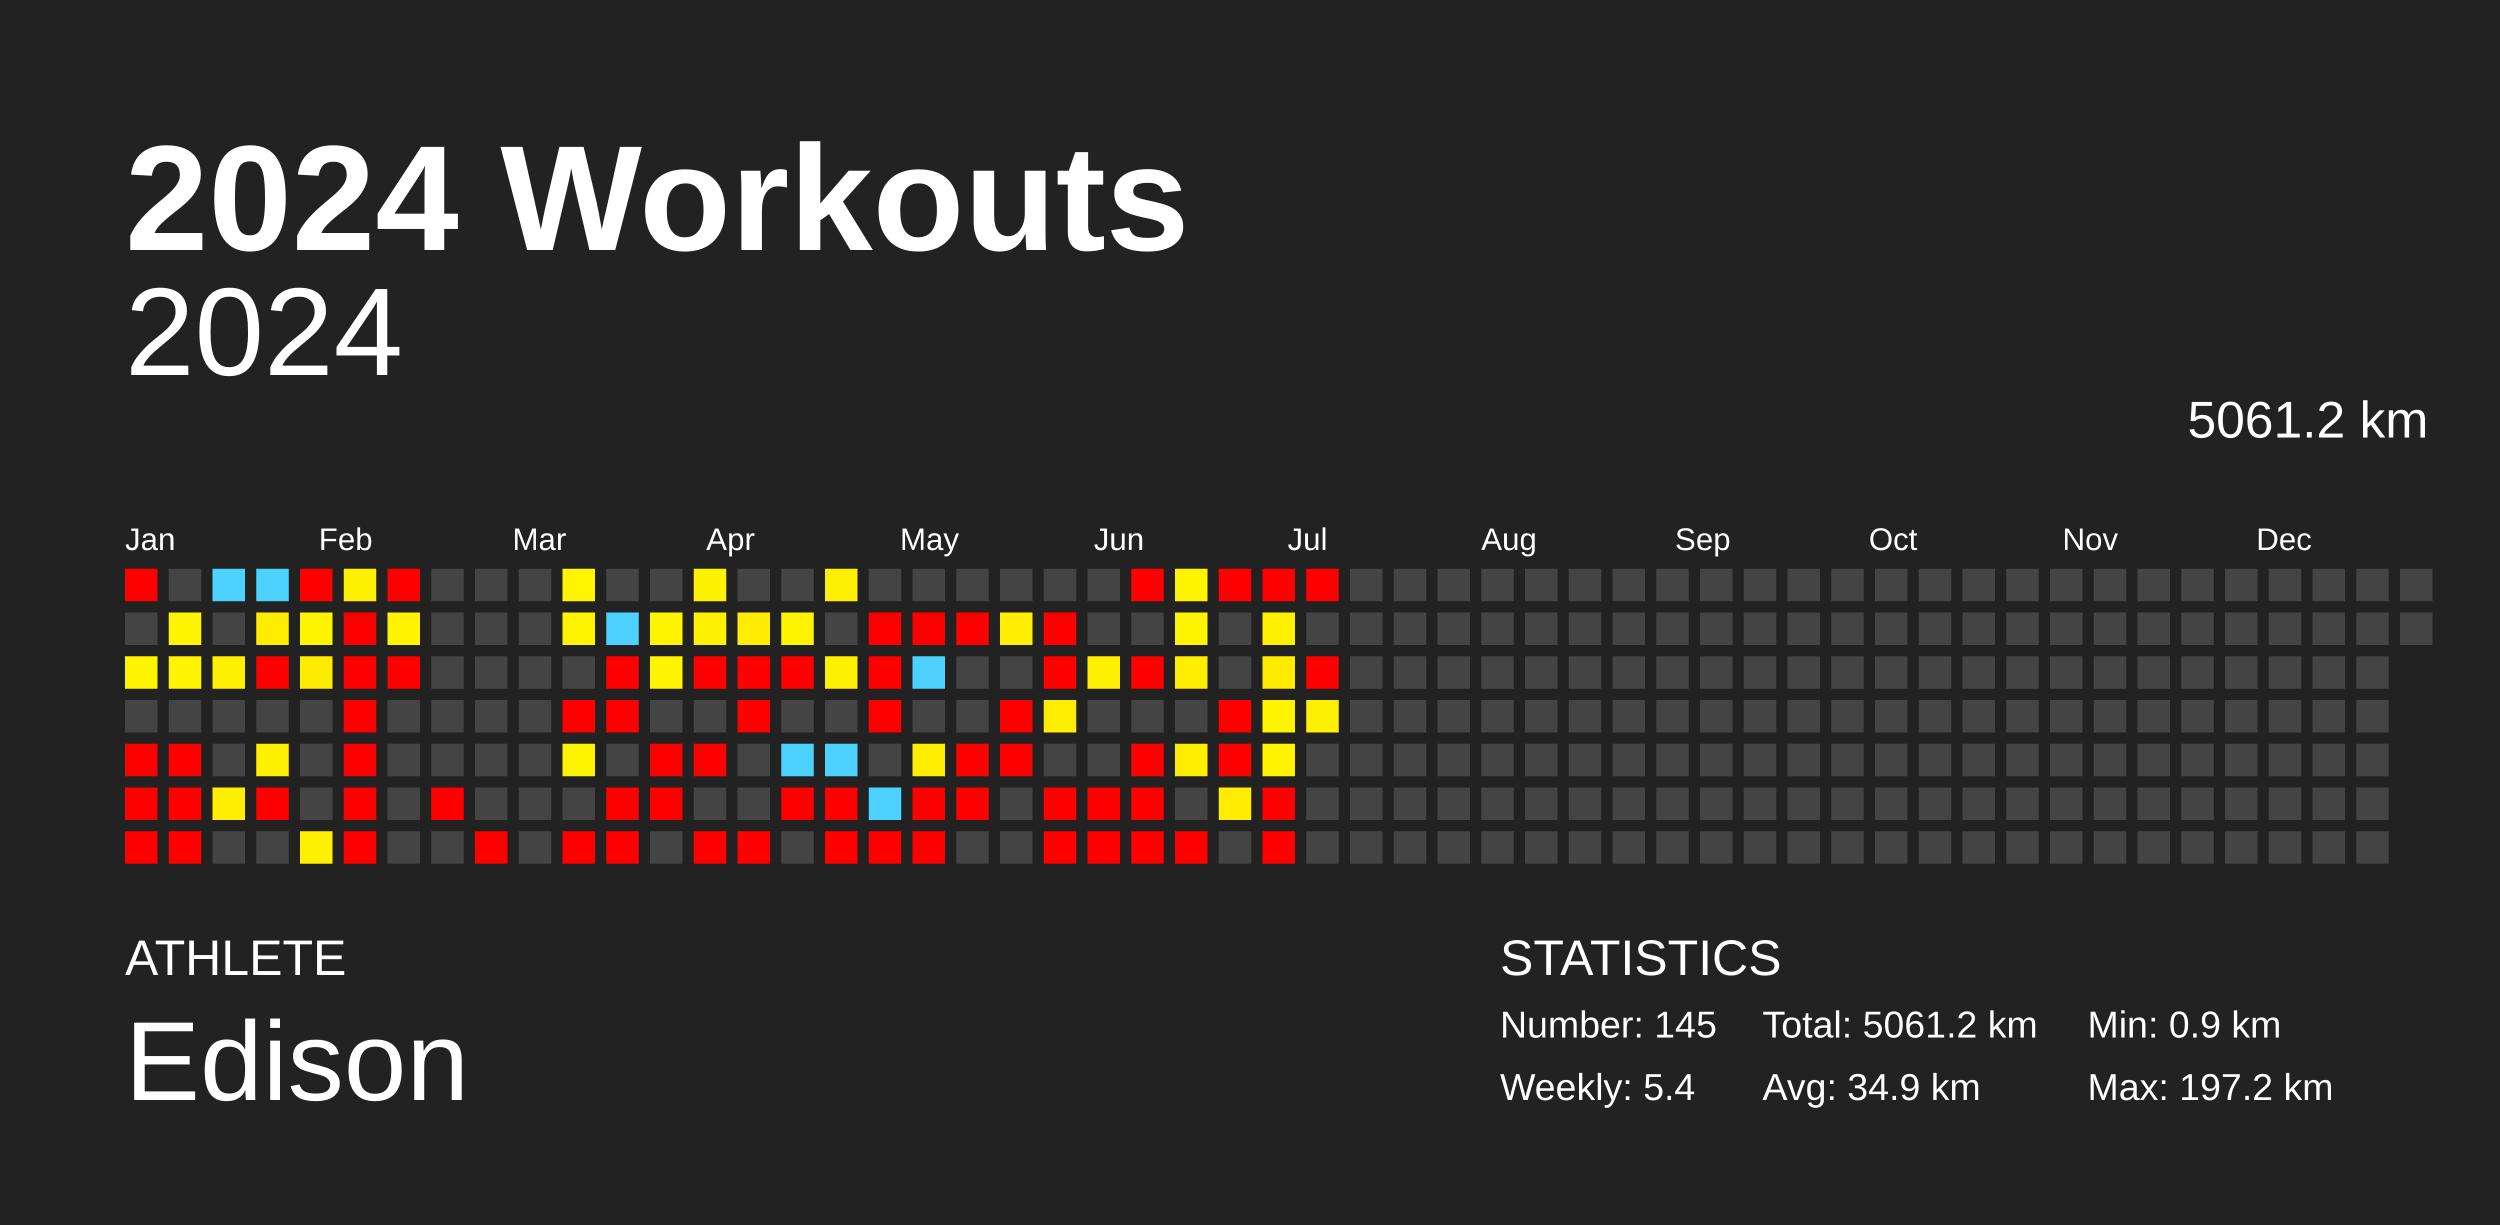
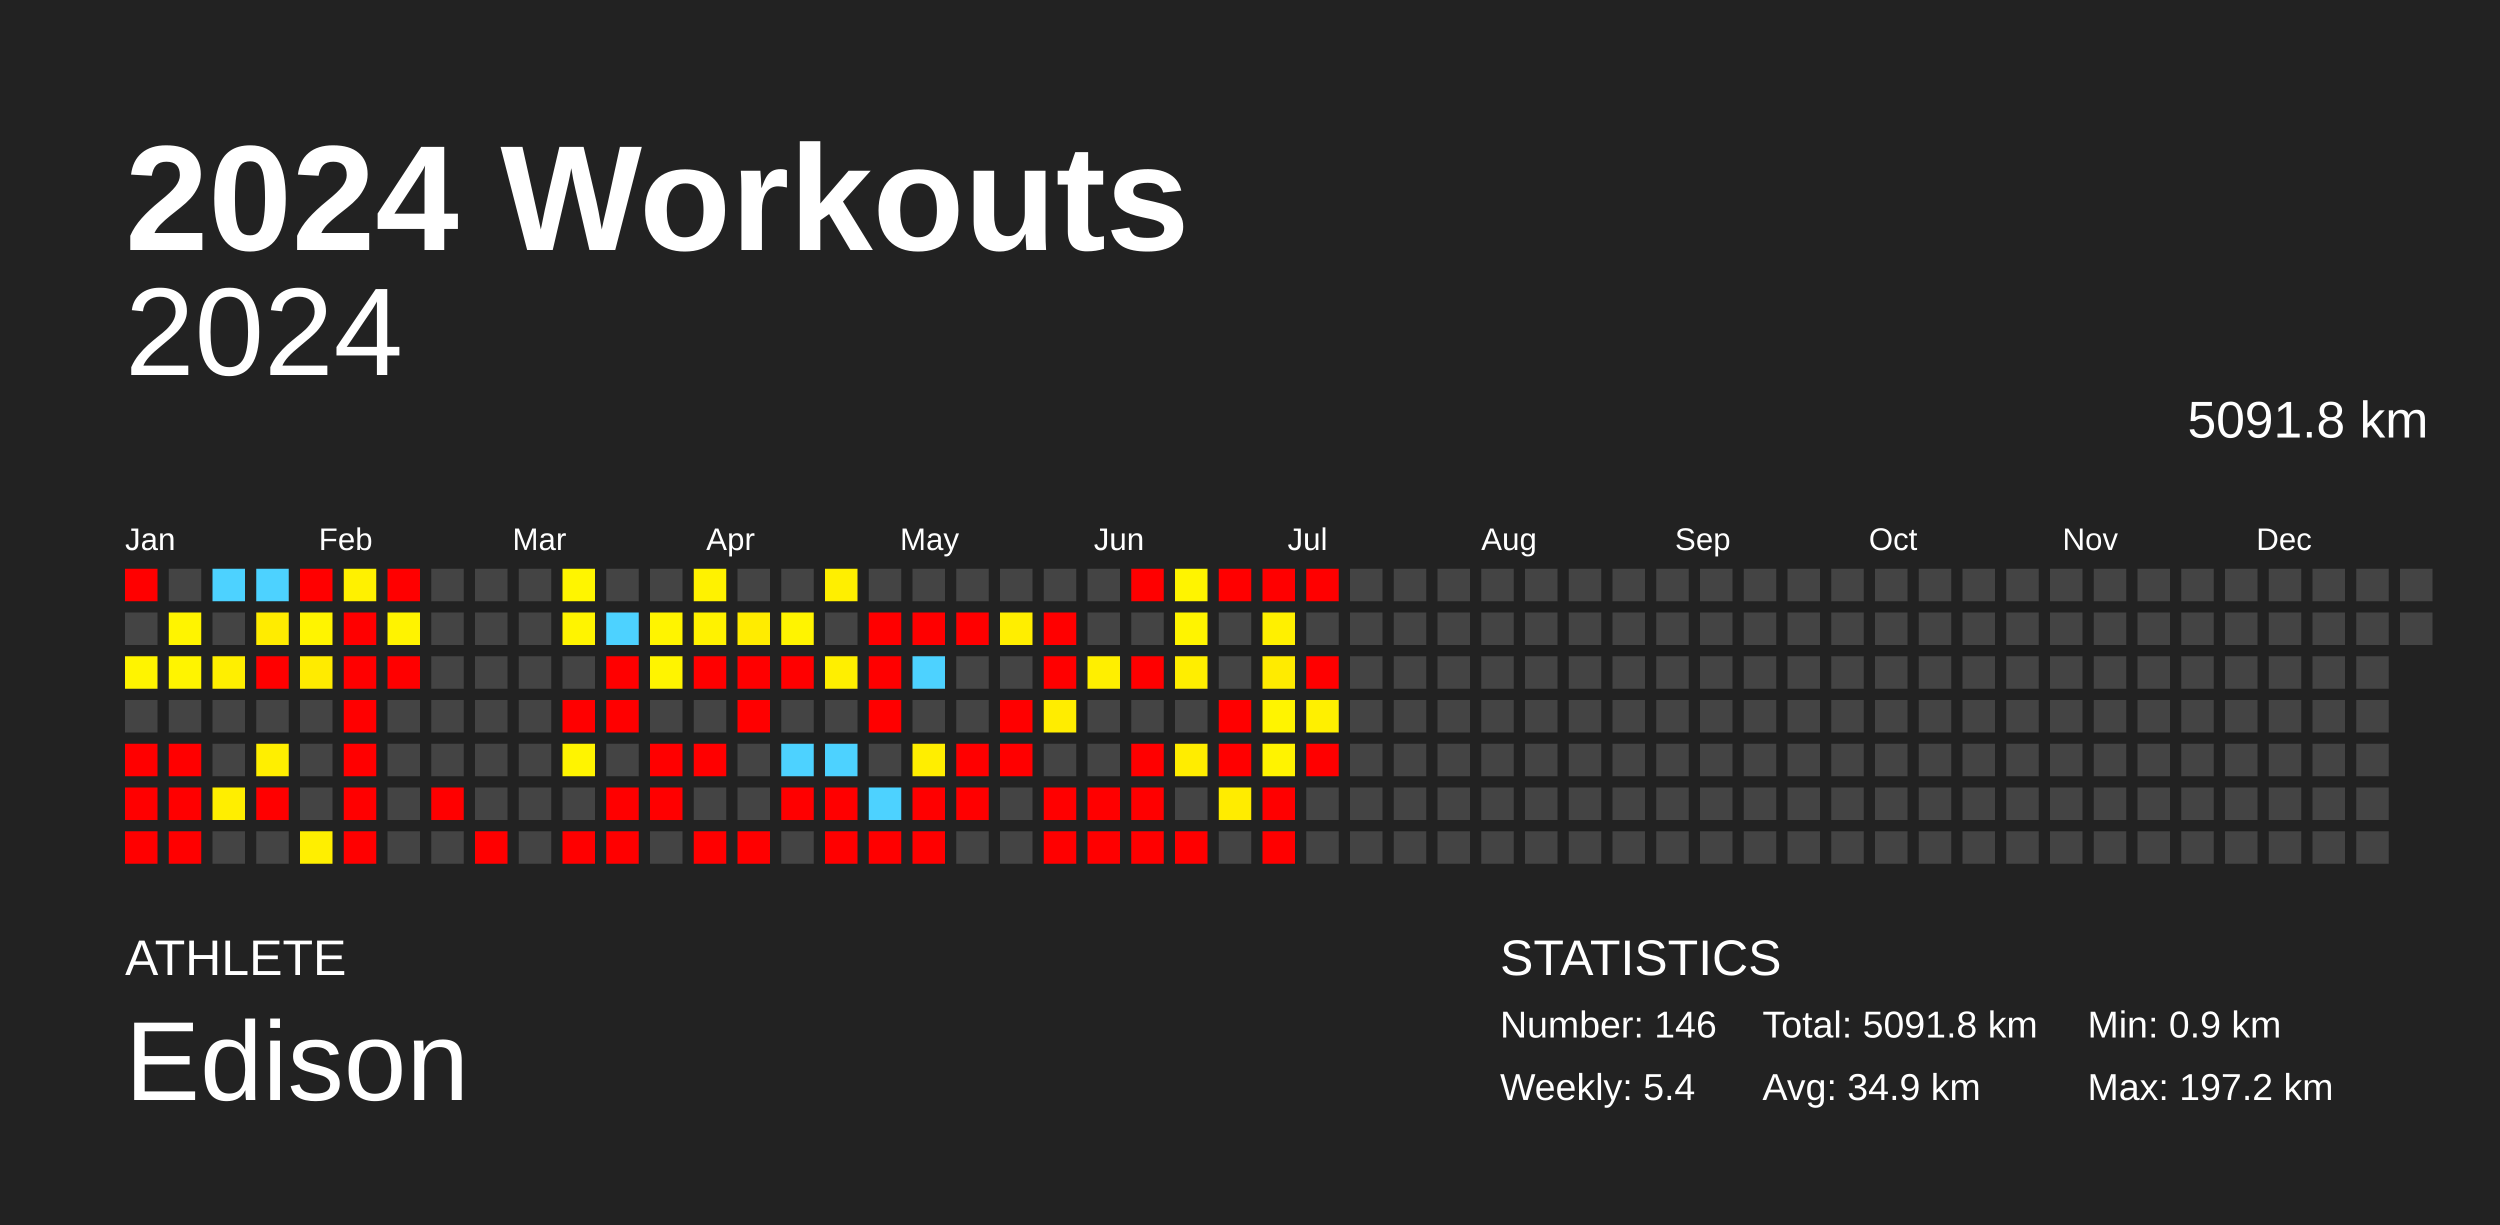
<svg xmlns="http://www.w3.org/2000/svg" baseProfile="full" height="98mm" version="1.1" viewBox="0,0,200,98" width="200mm">
  <defs />
  <rect fill="#222222" height="98" width="200" x="0" y="0" />
  <text fill="#FFFFFF" style="font-size:12px; font-family:Arial; font-weight:bold;" x="10" y="20">2024 Workouts</text>
  <text fill="#FFFFFF" style="font-size:4px; font-family:Arial" x="10" y="78">ATHLETE</text>
  <text fill="#FFFFFF" style="font-size:9px; font-family:Arial" x="10" y="88">Edison</text>
  <text fill="#FFFFFF" style="font-size:4px; font-family:Arial" x="120" y="78">STATISTICS</text>
-   <text fill="#FFFFFF" style="font-size:3px; font-family:Arial" x="120" y="83">Number: 145</text>
+   <text fill="#FFFFFF" style="font-size:3px; font-family:Arial" x="120" y="83">Number: 146</text>
  <text fill="#FFFFFF" style="font-size:3px; font-family:Arial" x="120" y="88">Weekly: 5.4</text>
-   <text fill="#FFFFFF" style="font-size:3px; font-family:Arial" x="141" y="83">Total: 5061.2 km</text>
+   <text fill="#FFFFFF" style="font-size:3px; font-family:Arial" x="141" y="83">Total: 5091.8 km</text>
  <text fill="#FFFFFF" style="font-size:3px; font-family:Arial" x="141" y="88">Avg: 34.9 km</text>
  <text fill="#FFFFFF" style="font-size:3px; font-family:Arial" x="167" y="83">Min: 0.9 km</text>
  <text fill="#FFFFFF" style="font-size:3px; font-family:Arial" x="167" y="88">Max: 197.2 km</text>
  <text alignment-baseline="hanging" fill="#FFFFFF" style="font-size:10.0px; font-family:Arial;" x="10" y="30">2024</text>
-   <text alignment-baseline="hanging" fill="#FFFFFF" style="font-size:4.125px; font-family:Arial;" x="175" y="35">5061.2 km</text>
+   <text alignment-baseline="hanging" fill="#FFFFFF" style="font-size:4.125px; font-family:Arial;" x="175" y="35">5091.8 km</text>
  <text fill="#FFFFFF" style="font-size:2.5px; font-family:Arial" x="10.0" y="44">Jan</text>
  <text fill="#FFFFFF" style="font-size:2.5px; font-family:Arial" x="25.5" y="44">Feb</text>
  <text fill="#FFFFFF" style="font-size:2.5px; font-family:Arial" x="41.0" y="44">Mar</text>
  <text fill="#FFFFFF" style="font-size:2.5px; font-family:Arial" x="56.5" y="44">Apr</text>
  <text fill="#FFFFFF" style="font-size:2.5px; font-family:Arial" x="72.0" y="44">May</text>
  <text fill="#FFFFFF" style="font-size:2.5px; font-family:Arial" x="87.5" y="44">Jun</text>
  <text fill="#FFFFFF" style="font-size:2.5px; font-family:Arial" x="103.0" y="44">Jul</text>
  <text fill="#FFFFFF" style="font-size:2.5px; font-family:Arial" x="118.5" y="44">Aug</text>
  <text fill="#FFFFFF" style="font-size:2.5px; font-family:Arial" x="134.0" y="44">Sep</text>
  <text fill="#FFFFFF" style="font-size:2.5px; font-family:Arial" x="149.5" y="44">Oct</text>
  <text fill="#FFFFFF" style="font-size:2.5px; font-family:Arial" x="165.0" y="44">Nov</text>
  <text fill="#FFFFFF" style="font-size:2.5px; font-family:Arial" x="180.5" y="44">Dec</text>
  <rect fill="red" height="2.6" width="2.6" x="10.0" y="45.5" />
  <rect fill="#444444" height="2.6" width="2.6" x="10.0" y="49.0" />
  <rect fill="#fff400" height="2.6" width="2.6" x="10.0" y="52.5" />
  <rect fill="#444444" height="2.6" width="2.6" x="10.0" y="56.0" />
  <rect fill="red" height="2.6" width="2.6" x="10.0" y="59.5" />
  <rect fill="red" height="2.6" width="2.6" x="10.0" y="63.0" />
  <rect fill="red" height="2.6" width="2.6" x="10.0" y="66.5" />
  <rect fill="#444444" height="2.6" width="2.6" x="13.5" y="45.5" />
  <rect fill="#fff400" height="2.6" width="2.6" x="13.5" y="49.0" />
  <rect fill="#fff400" height="2.6" width="2.6" x="13.5" y="52.5" />
  <rect fill="#444444" height="2.6" width="2.6" x="13.5" y="56.0" />
  <rect fill="red" height="2.6" width="2.6" x="13.5" y="59.5" />
  <rect fill="red" height="2.6" width="2.6" x="13.5" y="63.0" />
  <rect fill="red" height="2.6" width="2.6" x="13.5" y="66.5" />
  <rect fill="#4dd2ff" height="2.6" width="2.6" x="17.0" y="45.5" />
  <rect fill="#444444" height="2.6" width="2.6" x="17.0" y="49.0" />
  <rect fill="#ffef00" height="2.6" width="2.6" x="17.0" y="52.5" />
  <rect fill="#444444" height="2.6" width="2.6" x="17.0" y="56.0" />
  <rect fill="#444444" height="2.6" width="2.6" x="17.0" y="59.5" />
  <rect fill="#ffee00" height="2.6" width="2.6" x="17.0" y="63.0" />
  <rect fill="#444444" height="2.6" width="2.6" x="17.0" y="66.5" />
  <rect fill="#4dd2ff" height="2.6" width="2.6" x="20.5" y="45.5" />
  <rect fill="#ffec00" height="2.6" width="2.6" x="20.5" y="49.0" />
  <rect fill="red" height="2.6" width="2.6" x="20.5" y="52.5" />
  <rect fill="#444444" height="2.6" width="2.6" x="20.5" y="56.0" />
  <rect fill="#ffef00" height="2.6" width="2.6" x="20.5" y="59.5" />
  <rect fill="red" height="2.6" width="2.6" x="20.5" y="63.0" />
  <rect fill="#444444" height="2.6" width="2.6" x="20.5" y="66.5" />
  <rect fill="red" height="2.6" width="2.6" x="24.0" y="45.5" />
  <rect fill="#fff400" height="2.6" width="2.6" x="24.0" y="49.0" />
  <rect fill="#ffeb00" height="2.6" width="2.6" x="24.0" y="52.5" />
  <rect fill="#444444" height="2.6" width="2.6" x="24.0" y="56.0" />
  <rect fill="#444444" height="2.6" width="2.6" x="24.0" y="59.5" />
  <rect fill="#444444" height="2.6" width="2.6" x="24.0" y="63.0" />
  <rect fill="#ffef00" height="2.6" width="2.6" x="24.0" y="66.5" />
  <rect fill="#fff100" height="2.6" width="2.6" x="27.5" y="45.5" />
  <rect fill="red" height="2.6" width="2.6" x="27.5" y="49.0" />
  <rect fill="red" height="2.6" width="2.6" x="27.5" y="52.5" />
  <rect fill="red" height="2.6" width="2.6" x="27.5" y="56.0" />
  <rect fill="red" height="2.6" width="2.6" x="27.5" y="59.5" />
  <rect fill="red" height="2.6" width="2.6" x="27.5" y="63.0" />
  <rect fill="red" height="2.6" width="2.6" x="27.5" y="66.5" />
  <rect fill="red" height="2.6" width="2.6" x="31.0" y="45.5" />
  <rect fill="#fff300" height="2.6" width="2.6" x="31.0" y="49.0" />
  <rect fill="red" height="2.6" width="2.6" x="31.0" y="52.5" />
  <rect fill="#444444" height="2.6" width="2.6" x="31.0" y="56.0" />
  <rect fill="#444444" height="2.6" width="2.6" x="31.0" y="59.5" />
  <rect fill="#444444" height="2.6" width="2.6" x="31.0" y="63.0" />
  <rect fill="#444444" height="2.6" width="2.6" x="31.0" y="66.5" />
  <rect fill="#444444" height="2.6" width="2.6" x="34.5" y="45.5" />
  <rect fill="#444444" height="2.6" width="2.6" x="34.5" y="49.0" />
  <rect fill="#444444" height="2.6" width="2.6" x="34.5" y="52.5" />
  <rect fill="#444444" height="2.6" width="2.6" x="34.5" y="56.0" />
  <rect fill="#444444" height="2.6" width="2.6" x="34.5" y="59.5" />
  <rect fill="red" height="2.6" width="2.6" x="34.5" y="63.0" />
  <rect fill="#444444" height="2.6" width="2.6" x="34.5" y="66.5" />
  <rect fill="#444444" height="2.6" width="2.6" x="38.0" y="45.5" />
  <rect fill="#444444" height="2.6" width="2.6" x="38.0" y="49.0" />
  <rect fill="#444444" height="2.6" width="2.6" x="38.0" y="52.5" />
  <rect fill="#444444" height="2.6" width="2.6" x="38.0" y="56.0" />
  <rect fill="#444444" height="2.6" width="2.6" x="38.0" y="59.5" />
  <rect fill="#444444" height="2.6" width="2.6" x="38.0" y="63.0" />
  <rect fill="red" height="2.6" width="2.6" x="38.0" y="66.5" />
  <rect fill="#444444" height="2.6" width="2.6" x="41.5" y="45.5" />
  <rect fill="#444444" height="2.6" width="2.6" x="41.5" y="49.0" />
  <rect fill="#444444" height="2.6" width="2.6" x="41.5" y="52.5" />
  <rect fill="#444444" height="2.6" width="2.6" x="41.5" y="56.0" />
  <rect fill="#444444" height="2.6" width="2.6" x="41.5" y="59.5" />
  <rect fill="#444444" height="2.6" width="2.6" x="41.5" y="63.0" />
  <rect fill="#444444" height="2.6" width="2.6" x="41.5" y="66.5" />
  <rect fill="#fff500" height="2.6" width="2.6" x="45.0" y="45.5" />
  <rect fill="#fff400" height="2.6" width="2.6" x="45.0" y="49.0" />
  <rect fill="#444444" height="2.6" width="2.6" x="45.0" y="52.5" />
  <rect fill="red" height="2.6" width="2.6" x="45.0" y="56.0" />
  <rect fill="#fff400" height="2.6" width="2.6" x="45.0" y="59.5" />
  <rect fill="#444444" height="2.6" width="2.6" x="45.0" y="63.0" />
  <rect fill="red" height="2.6" width="2.6" x="45.0" y="66.5" />
  <rect fill="#444444" height="2.6" width="2.6" x="48.5" y="45.5" />
  <rect fill="#4dd2ff" height="2.6" width="2.6" x="48.5" y="49.0" />
  <rect fill="red" height="2.6" width="2.6" x="48.5" y="52.5" />
  <rect fill="red" height="2.6" width="2.6" x="48.5" y="56.0" />
  <rect fill="#444444" height="2.6" width="2.6" x="48.5" y="59.5" />
  <rect fill="red" height="2.6" width="2.6" x="48.5" y="63.0" />
  <rect fill="red" height="2.6" width="2.6" x="48.5" y="66.5" />
  <rect fill="#444444" height="2.6" width="2.6" x="52.0" y="45.5" />
  <rect fill="#fff400" height="2.6" width="2.6" x="52.0" y="49.0" />
  <rect fill="#fff400" height="2.6" width="2.6" x="52.0" y="52.5" />
  <rect fill="#444444" height="2.6" width="2.6" x="52.0" y="56.0" />
  <rect fill="red" height="2.6" width="2.6" x="52.0" y="59.5" />
  <rect fill="red" height="2.6" width="2.6" x="52.0" y="63.0" />
  <rect fill="#444444" height="2.6" width="2.6" x="52.0" y="66.5" />
  <rect fill="#fff200" height="2.6" width="2.6" x="55.5" y="45.5" />
  <rect fill="#fff200" height="2.6" width="2.6" x="55.5" y="49.0" />
  <rect fill="red" height="2.6" width="2.6" x="55.5" y="52.5" />
  <rect fill="#444444" height="2.6" width="2.6" x="55.5" y="56.0" />
  <rect fill="red" height="2.6" width="2.6" x="55.5" y="59.5" />
  <rect fill="#444444" height="2.6" width="2.6" x="55.5" y="63.0" />
  <rect fill="red" height="2.6" width="2.6" x="55.5" y="66.5" />
  <rect fill="#444444" height="2.6" width="2.6" x="59.0" y="45.5" />
  <rect fill="#ffec00" height="2.6" width="2.6" x="59.0" y="49.0" />
  <rect fill="red" height="2.6" width="2.6" x="59.0" y="52.5" />
  <rect fill="red" height="2.6" width="2.6" x="59.0" y="56.0" />
  <rect fill="#444444" height="2.6" width="2.6" x="59.0" y="59.5" />
  <rect fill="#444444" height="2.6" width="2.6" x="59.0" y="63.0" />
  <rect fill="red" height="2.6" width="2.6" x="59.0" y="66.5" />
  <rect fill="#444444" height="2.6" width="2.6" x="62.5" y="45.5" />
  <rect fill="#fff400" height="2.6" width="2.6" x="62.5" y="49.0" />
  <rect fill="red" height="2.6" width="2.6" x="62.5" y="52.5" />
  <rect fill="#444444" height="2.6" width="2.6" x="62.5" y="56.0" />
  <rect fill="#4dd2ff" height="2.6" width="2.6" x="62.5" y="59.5" />
  <rect fill="red" height="2.6" width="2.6" x="62.5" y="63.0" />
  <rect fill="#444444" height="2.6" width="2.6" x="62.5" y="66.5" />
  <rect fill="#ffef00" height="2.6" width="2.6" x="66.0" y="45.5" />
  <rect fill="#444444" height="2.6" width="2.6" x="66.0" y="49.0" />
  <rect fill="#ffef00" height="2.6" width="2.6" x="66.0" y="52.5" />
  <rect fill="#444444" height="2.6" width="2.6" x="66.0" y="56.0" />
  <rect fill="#4dd2ff" height="2.6" width="2.6" x="66.0" y="59.5" />
  <rect fill="red" height="2.6" width="2.6" x="66.0" y="63.0" />
  <rect fill="red" height="2.6" width="2.6" x="66.0" y="66.5" />
  <rect fill="#444444" height="2.6" width="2.6" x="69.5" y="45.5" />
  <rect fill="red" height="2.6" width="2.6" x="69.5" y="49.0" />
  <rect fill="red" height="2.6" width="2.6" x="69.5" y="52.5" />
  <rect fill="red" height="2.6" width="2.6" x="69.5" y="56.0" />
  <rect fill="#444444" height="2.6" width="2.6" x="69.5" y="59.5" />
  <rect fill="#4dd2ff" height="2.6" width="2.6" x="69.5" y="63.0" />
  <rect fill="red" height="2.6" width="2.6" x="69.5" y="66.5" />
  <rect fill="#444444" height="2.6" width="2.6" x="73.0" y="45.5" />
  <rect fill="red" height="2.6" width="2.6" x="73.0" y="49.0" />
  <rect fill="#4dd2ff" height="2.6" width="2.6" x="73.0" y="52.5" />
  <rect fill="#444444" height="2.6" width="2.6" x="73.0" y="56.0" />
  <rect fill="#ffee00" height="2.6" width="2.6" x="73.0" y="59.5" />
  <rect fill="red" height="2.6" width="2.6" x="73.0" y="63.0" />
  <rect fill="red" height="2.6" width="2.6" x="73.0" y="66.5" />
  <rect fill="#444444" height="2.6" width="2.6" x="76.5" y="45.5" />
  <rect fill="red" height="2.6" width="2.6" x="76.5" y="49.0" />
  <rect fill="#444444" height="2.6" width="2.6" x="76.5" y="52.5" />
  <rect fill="#444444" height="2.6" width="2.6" x="76.5" y="56.0" />
  <rect fill="red" height="2.6" width="2.6" x="76.5" y="59.5" />
  <rect fill="red" height="2.6" width="2.6" x="76.5" y="63.0" />
  <rect fill="#444444" height="2.6" width="2.6" x="76.5" y="66.5" />
  <rect fill="#444444" height="2.6" width="2.6" x="80.0" y="45.5" />
  <rect fill="#ffee00" height="2.6" width="2.6" x="80.0" y="49.0" />
  <rect fill="#444444" height="2.6" width="2.6" x="80.0" y="52.5" />
  <rect fill="red" height="2.6" width="2.6" x="80.0" y="56.0" />
  <rect fill="red" height="2.6" width="2.6" x="80.0" y="59.5" />
  <rect fill="#444444" height="2.6" width="2.6" x="80.0" y="63.0" />
  <rect fill="#444444" height="2.6" width="2.6" x="80.0" y="66.5" />
  <rect fill="#444444" height="2.6" width="2.6" x="83.5" y="45.5" />
  <rect fill="red" height="2.6" width="2.6" x="83.5" y="49.0" />
  <rect fill="red" height="2.6" width="2.6" x="83.5" y="52.5" />
  <rect fill="#ffed00" height="2.6" width="2.6" x="83.5" y="56.0" />
  <rect fill="#444444" height="2.6" width="2.6" x="83.5" y="59.5" />
  <rect fill="red" height="2.6" width="2.6" x="83.5" y="63.0" />
  <rect fill="red" height="2.6" width="2.6" x="83.5" y="66.5" />
  <rect fill="#444444" height="2.6" width="2.6" x="87.0" y="45.5" />
  <rect fill="#444444" height="2.6" width="2.6" x="87.0" y="49.0" />
  <rect fill="#ffef00" height="2.6" width="2.6" x="87.0" y="52.5" />
  <rect fill="#444444" height="2.6" width="2.6" x="87.0" y="56.0" />
  <rect fill="#444444" height="2.6" width="2.6" x="87.0" y="59.5" />
  <rect fill="red" height="2.6" width="2.6" x="87.0" y="63.0" />
  <rect fill="red" height="2.6" width="2.6" x="87.0" y="66.5" />
  <rect fill="red" height="2.6" width="2.6" x="90.5" y="45.5" />
  <rect fill="#444444" height="2.6" width="2.6" x="90.5" y="49.0" />
  <rect fill="red" height="2.6" width="2.6" x="90.5" y="52.5" />
  <rect fill="#444444" height="2.6" width="2.6" x="90.5" y="56.0" />
  <rect fill="red" height="2.6" width="2.6" x="90.5" y="59.5" />
  <rect fill="red" height="2.6" width="2.6" x="90.5" y="63.0" />
  <rect fill="red" height="2.6" width="2.6" x="90.5" y="66.5" />
  <rect fill="#fff400" height="2.6" width="2.6" x="94.0" y="45.5" />
  <rect fill="#fff400" height="2.6" width="2.6" x="94.0" y="49.0" />
  <rect fill="#ffee00" height="2.6" width="2.6" x="94.0" y="52.5" />
  <rect fill="#444444" height="2.6" width="2.6" x="94.0" y="56.0" />
  <rect fill="#ffed00" height="2.6" width="2.6" x="94.0" y="59.5" />
  <rect fill="#444444" height="2.6" width="2.6" x="94.0" y="63.0" />
  <rect fill="red" height="2.6" width="2.6" x="94.0" y="66.5" />
  <rect fill="red" height="2.6" width="2.6" x="97.5" y="45.5" />
  <rect fill="#444444" height="2.6" width="2.6" x="97.5" y="49.0" />
  <rect fill="#444444" height="2.6" width="2.6" x="97.5" y="52.5" />
  <rect fill="red" height="2.6" width="2.6" x="97.5" y="56.0" />
  <rect fill="red" height="2.6" width="2.6" x="97.5" y="59.5" />
  <rect fill="#ffec00" height="2.6" width="2.6" x="97.5" y="63.0" />
  <rect fill="#444444" height="2.6" width="2.6" x="97.5" y="66.5" />
  <rect fill="red" height="2.6" width="2.6" x="101.0" y="45.5" />
  <rect fill="#fff000" height="2.6" width="2.6" x="101.0" y="49.0" />
  <rect fill="#ffeb00" height="2.6" width="2.6" x="101.0" y="52.5" />
  <rect fill="#fff400" height="2.6" width="2.6" x="101.0" y="56.0" />
  <rect fill="#fff300" height="2.6" width="2.6" x="101.0" y="59.5" />
  <rect fill="red" height="2.6" width="2.6" x="101.0" y="63.0" />
  <rect fill="red" height="2.6" width="2.6" x="101.0" y="66.5" />
  <rect fill="red" height="2.6" width="2.6" x="104.5" y="45.5" />
  <rect fill="#444444" height="2.6" width="2.6" x="104.5" y="49.0" />
  <rect fill="red" height="2.6" width="2.6" x="104.5" y="52.5" />
  <rect fill="#fff000" height="2.6" width="2.6" x="104.5" y="56.0" />
-   <rect fill="#444444" height="2.6" width="2.6" x="104.5" y="59.5" />
+   <rect fill="red" height="2.6" width="2.6" x="104.5" y="59.5" />
  <rect fill="#444444" height="2.6" width="2.6" x="104.5" y="63.0" />
  <rect fill="#444444" height="2.6" width="2.6" x="104.5" y="66.5" />
  <rect fill="#444444" height="2.6" width="2.6" x="108.0" y="45.5" />
  <rect fill="#444444" height="2.6" width="2.6" x="108.0" y="49.0" />
  <rect fill="#444444" height="2.6" width="2.6" x="108.0" y="52.5" />
  <rect fill="#444444" height="2.6" width="2.6" x="108.0" y="56.0" />
  <rect fill="#444444" height="2.6" width="2.6" x="108.0" y="59.5" />
  <rect fill="#444444" height="2.6" width="2.6" x="108.0" y="63.0" />
  <rect fill="#444444" height="2.6" width="2.6" x="108.0" y="66.5" />
  <rect fill="#444444" height="2.6" width="2.6" x="111.5" y="45.5" />
  <rect fill="#444444" height="2.6" width="2.6" x="111.5" y="49.0" />
  <rect fill="#444444" height="2.6" width="2.6" x="111.5" y="52.5" />
  <rect fill="#444444" height="2.6" width="2.6" x="111.5" y="56.0" />
  <rect fill="#444444" height="2.6" width="2.6" x="111.5" y="59.5" />
  <rect fill="#444444" height="2.6" width="2.6" x="111.5" y="63.0" />
  <rect fill="#444444" height="2.6" width="2.6" x="111.5" y="66.5" />
  <rect fill="#444444" height="2.6" width="2.6" x="115.0" y="45.5" />
  <rect fill="#444444" height="2.6" width="2.6" x="115.0" y="49.0" />
  <rect fill="#444444" height="2.6" width="2.6" x="115.0" y="52.5" />
  <rect fill="#444444" height="2.6" width="2.6" x="115.0" y="56.0" />
  <rect fill="#444444" height="2.6" width="2.6" x="115.0" y="59.5" />
  <rect fill="#444444" height="2.6" width="2.6" x="115.0" y="63.0" />
  <rect fill="#444444" height="2.6" width="2.6" x="115.0" y="66.5" />
  <rect fill="#444444" height="2.6" width="2.6" x="118.5" y="45.5" />
  <rect fill="#444444" height="2.6" width="2.6" x="118.5" y="49.0" />
  <rect fill="#444444" height="2.6" width="2.6" x="118.5" y="52.5" />
  <rect fill="#444444" height="2.6" width="2.6" x="118.5" y="56.0" />
  <rect fill="#444444" height="2.6" width="2.6" x="118.5" y="59.5" />
  <rect fill="#444444" height="2.6" width="2.6" x="118.5" y="63.0" />
  <rect fill="#444444" height="2.6" width="2.6" x="118.5" y="66.5" />
  <rect fill="#444444" height="2.6" width="2.6" x="122.0" y="45.5" />
  <rect fill="#444444" height="2.6" width="2.6" x="122.0" y="49.0" />
  <rect fill="#444444" height="2.6" width="2.6" x="122.0" y="52.5" />
  <rect fill="#444444" height="2.6" width="2.6" x="122.0" y="56.0" />
  <rect fill="#444444" height="2.6" width="2.6" x="122.0" y="59.5" />
  <rect fill="#444444" height="2.6" width="2.6" x="122.0" y="63.0" />
  <rect fill="#444444" height="2.6" width="2.6" x="122.0" y="66.5" />
  <rect fill="#444444" height="2.6" width="2.6" x="125.5" y="45.5" />
  <rect fill="#444444" height="2.6" width="2.6" x="125.5" y="49.0" />
  <rect fill="#444444" height="2.6" width="2.6" x="125.5" y="52.5" />
  <rect fill="#444444" height="2.6" width="2.6" x="125.5" y="56.0" />
  <rect fill="#444444" height="2.6" width="2.6" x="125.5" y="59.5" />
  <rect fill="#444444" height="2.6" width="2.6" x="125.5" y="63.0" />
  <rect fill="#444444" height="2.6" width="2.6" x="125.5" y="66.5" />
  <rect fill="#444444" height="2.6" width="2.6" x="129.0" y="45.5" />
  <rect fill="#444444" height="2.6" width="2.6" x="129.0" y="49.0" />
  <rect fill="#444444" height="2.6" width="2.6" x="129.0" y="52.5" />
  <rect fill="#444444" height="2.6" width="2.6" x="129.0" y="56.0" />
  <rect fill="#444444" height="2.6" width="2.6" x="129.0" y="59.5" />
  <rect fill="#444444" height="2.6" width="2.6" x="129.0" y="63.0" />
  <rect fill="#444444" height="2.6" width="2.6" x="129.0" y="66.5" />
  <rect fill="#444444" height="2.6" width="2.6" x="132.5" y="45.5" />
  <rect fill="#444444" height="2.6" width="2.6" x="132.5" y="49.0" />
  <rect fill="#444444" height="2.6" width="2.6" x="132.5" y="52.5" />
  <rect fill="#444444" height="2.6" width="2.6" x="132.5" y="56.0" />
  <rect fill="#444444" height="2.6" width="2.6" x="132.5" y="59.5" />
  <rect fill="#444444" height="2.6" width="2.6" x="132.5" y="63.0" />
  <rect fill="#444444" height="2.6" width="2.6" x="132.5" y="66.5" />
  <rect fill="#444444" height="2.6" width="2.6" x="136.0" y="45.5" />
  <rect fill="#444444" height="2.6" width="2.6" x="136.0" y="49.0" />
  <rect fill="#444444" height="2.6" width="2.6" x="136.0" y="52.5" />
  <rect fill="#444444" height="2.6" width="2.6" x="136.0" y="56.0" />
  <rect fill="#444444" height="2.6" width="2.6" x="136.0" y="59.5" />
  <rect fill="#444444" height="2.6" width="2.6" x="136.0" y="63.0" />
  <rect fill="#444444" height="2.6" width="2.6" x="136.0" y="66.5" />
  <rect fill="#444444" height="2.6" width="2.6" x="139.5" y="45.5" />
  <rect fill="#444444" height="2.6" width="2.6" x="139.5" y="49.0" />
  <rect fill="#444444" height="2.6" width="2.6" x="139.5" y="52.5" />
  <rect fill="#444444" height="2.6" width="2.6" x="139.5" y="56.0" />
  <rect fill="#444444" height="2.6" width="2.6" x="139.5" y="59.5" />
  <rect fill="#444444" height="2.6" width="2.6" x="139.5" y="63.0" />
  <rect fill="#444444" height="2.6" width="2.6" x="139.5" y="66.5" />
  <rect fill="#444444" height="2.6" width="2.6" x="143.0" y="45.5" />
  <rect fill="#444444" height="2.6" width="2.6" x="143.0" y="49.0" />
  <rect fill="#444444" height="2.6" width="2.6" x="143.0" y="52.5" />
  <rect fill="#444444" height="2.6" width="2.6" x="143.0" y="56.0" />
  <rect fill="#444444" height="2.6" width="2.6" x="143.0" y="59.5" />
  <rect fill="#444444" height="2.6" width="2.6" x="143.0" y="63.0" />
  <rect fill="#444444" height="2.6" width="2.6" x="143.0" y="66.5" />
  <rect fill="#444444" height="2.6" width="2.6" x="146.5" y="45.5" />
  <rect fill="#444444" height="2.6" width="2.6" x="146.5" y="49.0" />
  <rect fill="#444444" height="2.6" width="2.6" x="146.5" y="52.5" />
  <rect fill="#444444" height="2.6" width="2.6" x="146.5" y="56.0" />
  <rect fill="#444444" height="2.6" width="2.6" x="146.5" y="59.5" />
  <rect fill="#444444" height="2.6" width="2.6" x="146.5" y="63.0" />
  <rect fill="#444444" height="2.6" width="2.6" x="146.5" y="66.5" />
  <rect fill="#444444" height="2.6" width="2.6" x="150.0" y="45.5" />
  <rect fill="#444444" height="2.6" width="2.6" x="150.0" y="49.0" />
  <rect fill="#444444" height="2.6" width="2.6" x="150.0" y="52.5" />
  <rect fill="#444444" height="2.6" width="2.6" x="150.0" y="56.0" />
  <rect fill="#444444" height="2.6" width="2.6" x="150.0" y="59.5" />
  <rect fill="#444444" height="2.6" width="2.6" x="150.0" y="63.0" />
  <rect fill="#444444" height="2.6" width="2.6" x="150.0" y="66.5" />
  <rect fill="#444444" height="2.6" width="2.6" x="153.5" y="45.5" />
  <rect fill="#444444" height="2.6" width="2.6" x="153.5" y="49.0" />
  <rect fill="#444444" height="2.6" width="2.6" x="153.5" y="52.5" />
  <rect fill="#444444" height="2.6" width="2.6" x="153.5" y="56.0" />
  <rect fill="#444444" height="2.6" width="2.6" x="153.5" y="59.5" />
  <rect fill="#444444" height="2.6" width="2.6" x="153.5" y="63.0" />
  <rect fill="#444444" height="2.6" width="2.6" x="153.5" y="66.5" />
  <rect fill="#444444" height="2.6" width="2.6" x="157.0" y="45.5" />
  <rect fill="#444444" height="2.6" width="2.6" x="157.0" y="49.0" />
  <rect fill="#444444" height="2.6" width="2.6" x="157.0" y="52.5" />
  <rect fill="#444444" height="2.6" width="2.6" x="157.0" y="56.0" />
  <rect fill="#444444" height="2.6" width="2.6" x="157.0" y="59.5" />
  <rect fill="#444444" height="2.6" width="2.6" x="157.0" y="63.0" />
  <rect fill="#444444" height="2.6" width="2.6" x="157.0" y="66.5" />
  <rect fill="#444444" height="2.6" width="2.6" x="160.5" y="45.5" />
  <rect fill="#444444" height="2.6" width="2.6" x="160.5" y="49.0" />
  <rect fill="#444444" height="2.6" width="2.6" x="160.5" y="52.5" />
  <rect fill="#444444" height="2.6" width="2.6" x="160.5" y="56.0" />
  <rect fill="#444444" height="2.6" width="2.6" x="160.5" y="59.5" />
  <rect fill="#444444" height="2.6" width="2.6" x="160.5" y="63.0" />
  <rect fill="#444444" height="2.6" width="2.6" x="160.5" y="66.5" />
  <rect fill="#444444" height="2.6" width="2.6" x="164.0" y="45.5" />
  <rect fill="#444444" height="2.6" width="2.6" x="164.0" y="49.0" />
  <rect fill="#444444" height="2.6" width="2.6" x="164.0" y="52.5" />
  <rect fill="#444444" height="2.6" width="2.6" x="164.0" y="56.0" />
  <rect fill="#444444" height="2.6" width="2.6" x="164.0" y="59.5" />
  <rect fill="#444444" height="2.6" width="2.6" x="164.0" y="63.0" />
  <rect fill="#444444" height="2.6" width="2.6" x="164.0" y="66.5" />
  <rect fill="#444444" height="2.6" width="2.6" x="167.5" y="45.5" />
  <rect fill="#444444" height="2.6" width="2.6" x="167.5" y="49.0" />
  <rect fill="#444444" height="2.6" width="2.6" x="167.5" y="52.5" />
  <rect fill="#444444" height="2.6" width="2.6" x="167.5" y="56.0" />
  <rect fill="#444444" height="2.6" width="2.6" x="167.5" y="59.5" />
  <rect fill="#444444" height="2.6" width="2.6" x="167.5" y="63.0" />
  <rect fill="#444444" height="2.6" width="2.6" x="167.5" y="66.5" />
  <rect fill="#444444" height="2.6" width="2.6" x="171.0" y="45.5" />
  <rect fill="#444444" height="2.6" width="2.6" x="171.0" y="49.0" />
  <rect fill="#444444" height="2.6" width="2.6" x="171.0" y="52.5" />
  <rect fill="#444444" height="2.6" width="2.6" x="171.0" y="56.0" />
  <rect fill="#444444" height="2.6" width="2.6" x="171.0" y="59.5" />
  <rect fill="#444444" height="2.6" width="2.6" x="171.0" y="63.0" />
  <rect fill="#444444" height="2.6" width="2.6" x="171.0" y="66.5" />
  <rect fill="#444444" height="2.6" width="2.6" x="174.5" y="45.5" />
  <rect fill="#444444" height="2.6" width="2.6" x="174.5" y="49.0" />
  <rect fill="#444444" height="2.6" width="2.6" x="174.5" y="52.5" />
  <rect fill="#444444" height="2.6" width="2.6" x="174.5" y="56.0" />
  <rect fill="#444444" height="2.6" width="2.6" x="174.5" y="59.5" />
  <rect fill="#444444" height="2.6" width="2.6" x="174.5" y="63.0" />
  <rect fill="#444444" height="2.6" width="2.6" x="174.5" y="66.5" />
  <rect fill="#444444" height="2.6" width="2.6" x="178.0" y="45.5" />
  <rect fill="#444444" height="2.6" width="2.6" x="178.0" y="49.0" />
  <rect fill="#444444" height="2.6" width="2.6" x="178.0" y="52.5" />
  <rect fill="#444444" height="2.6" width="2.6" x="178.0" y="56.0" />
  <rect fill="#444444" height="2.6" width="2.6" x="178.0" y="59.5" />
  <rect fill="#444444" height="2.6" width="2.6" x="178.0" y="63.0" />
  <rect fill="#444444" height="2.6" width="2.6" x="178.0" y="66.5" />
  <rect fill="#444444" height="2.6" width="2.6" x="181.5" y="45.5" />
  <rect fill="#444444" height="2.6" width="2.6" x="181.5" y="49.0" />
  <rect fill="#444444" height="2.6" width="2.6" x="181.5" y="52.5" />
  <rect fill="#444444" height="2.6" width="2.6" x="181.5" y="56.0" />
  <rect fill="#444444" height="2.6" width="2.6" x="181.5" y="59.5" />
  <rect fill="#444444" height="2.6" width="2.6" x="181.5" y="63.0" />
  <rect fill="#444444" height="2.6" width="2.6" x="181.5" y="66.5" />
  <rect fill="#444444" height="2.6" width="2.6" x="185.0" y="45.5" />
  <rect fill="#444444" height="2.6" width="2.6" x="185.0" y="49.0" />
  <rect fill="#444444" height="2.6" width="2.6" x="185.0" y="52.5" />
  <rect fill="#444444" height="2.6" width="2.6" x="185.0" y="56.0" />
  <rect fill="#444444" height="2.6" width="2.6" x="185.0" y="59.5" />
  <rect fill="#444444" height="2.6" width="2.6" x="185.0" y="63.0" />
  <rect fill="#444444" height="2.6" width="2.6" x="185.0" y="66.5" />
  <rect fill="#444444" height="2.6" width="2.6" x="188.5" y="45.5" />
  <rect fill="#444444" height="2.6" width="2.6" x="188.5" y="49.0" />
  <rect fill="#444444" height="2.6" width="2.6" x="188.5" y="52.5" />
  <rect fill="#444444" height="2.6" width="2.6" x="188.5" y="56.0" />
  <rect fill="#444444" height="2.6" width="2.6" x="188.5" y="59.5" />
  <rect fill="#444444" height="2.6" width="2.6" x="188.5" y="63.0" />
  <rect fill="#444444" height="2.6" width="2.6" x="188.5" y="66.5" />
  <rect fill="#444444" height="2.6" width="2.6" x="192.0" y="45.5" />
  <rect fill="#444444" height="2.6" width="2.6" x="192.0" y="49.0" />
</svg>
